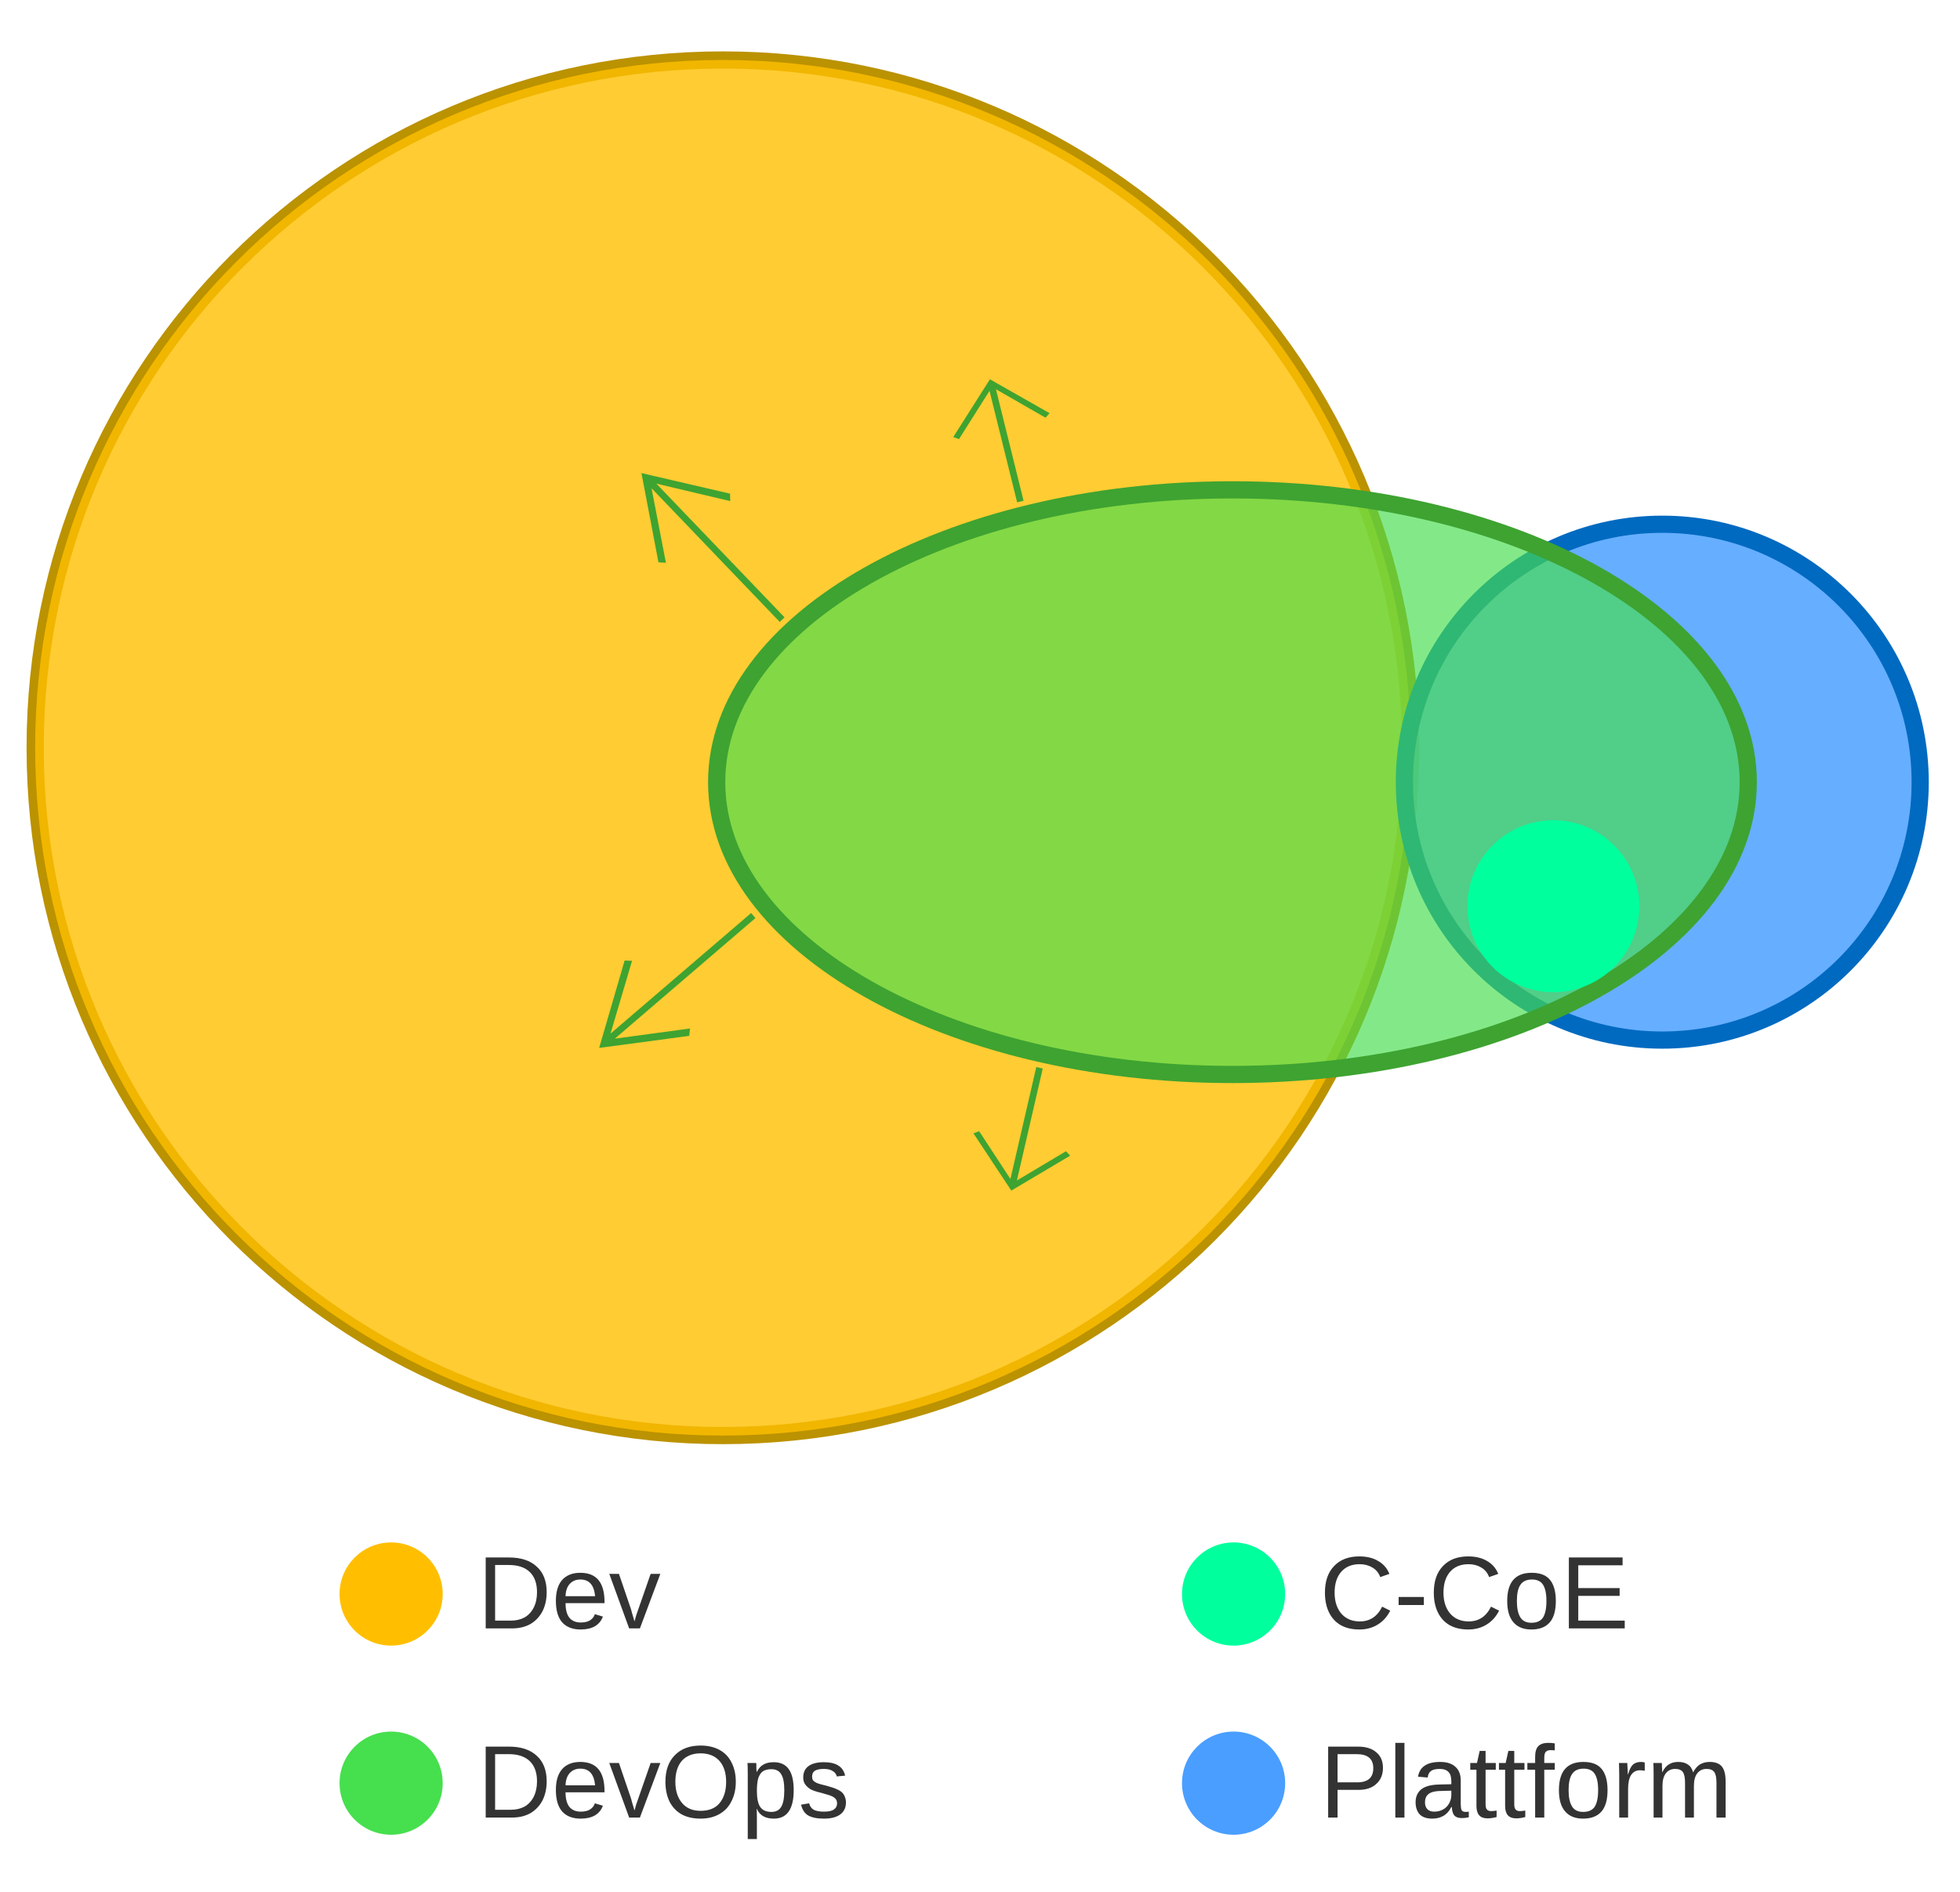
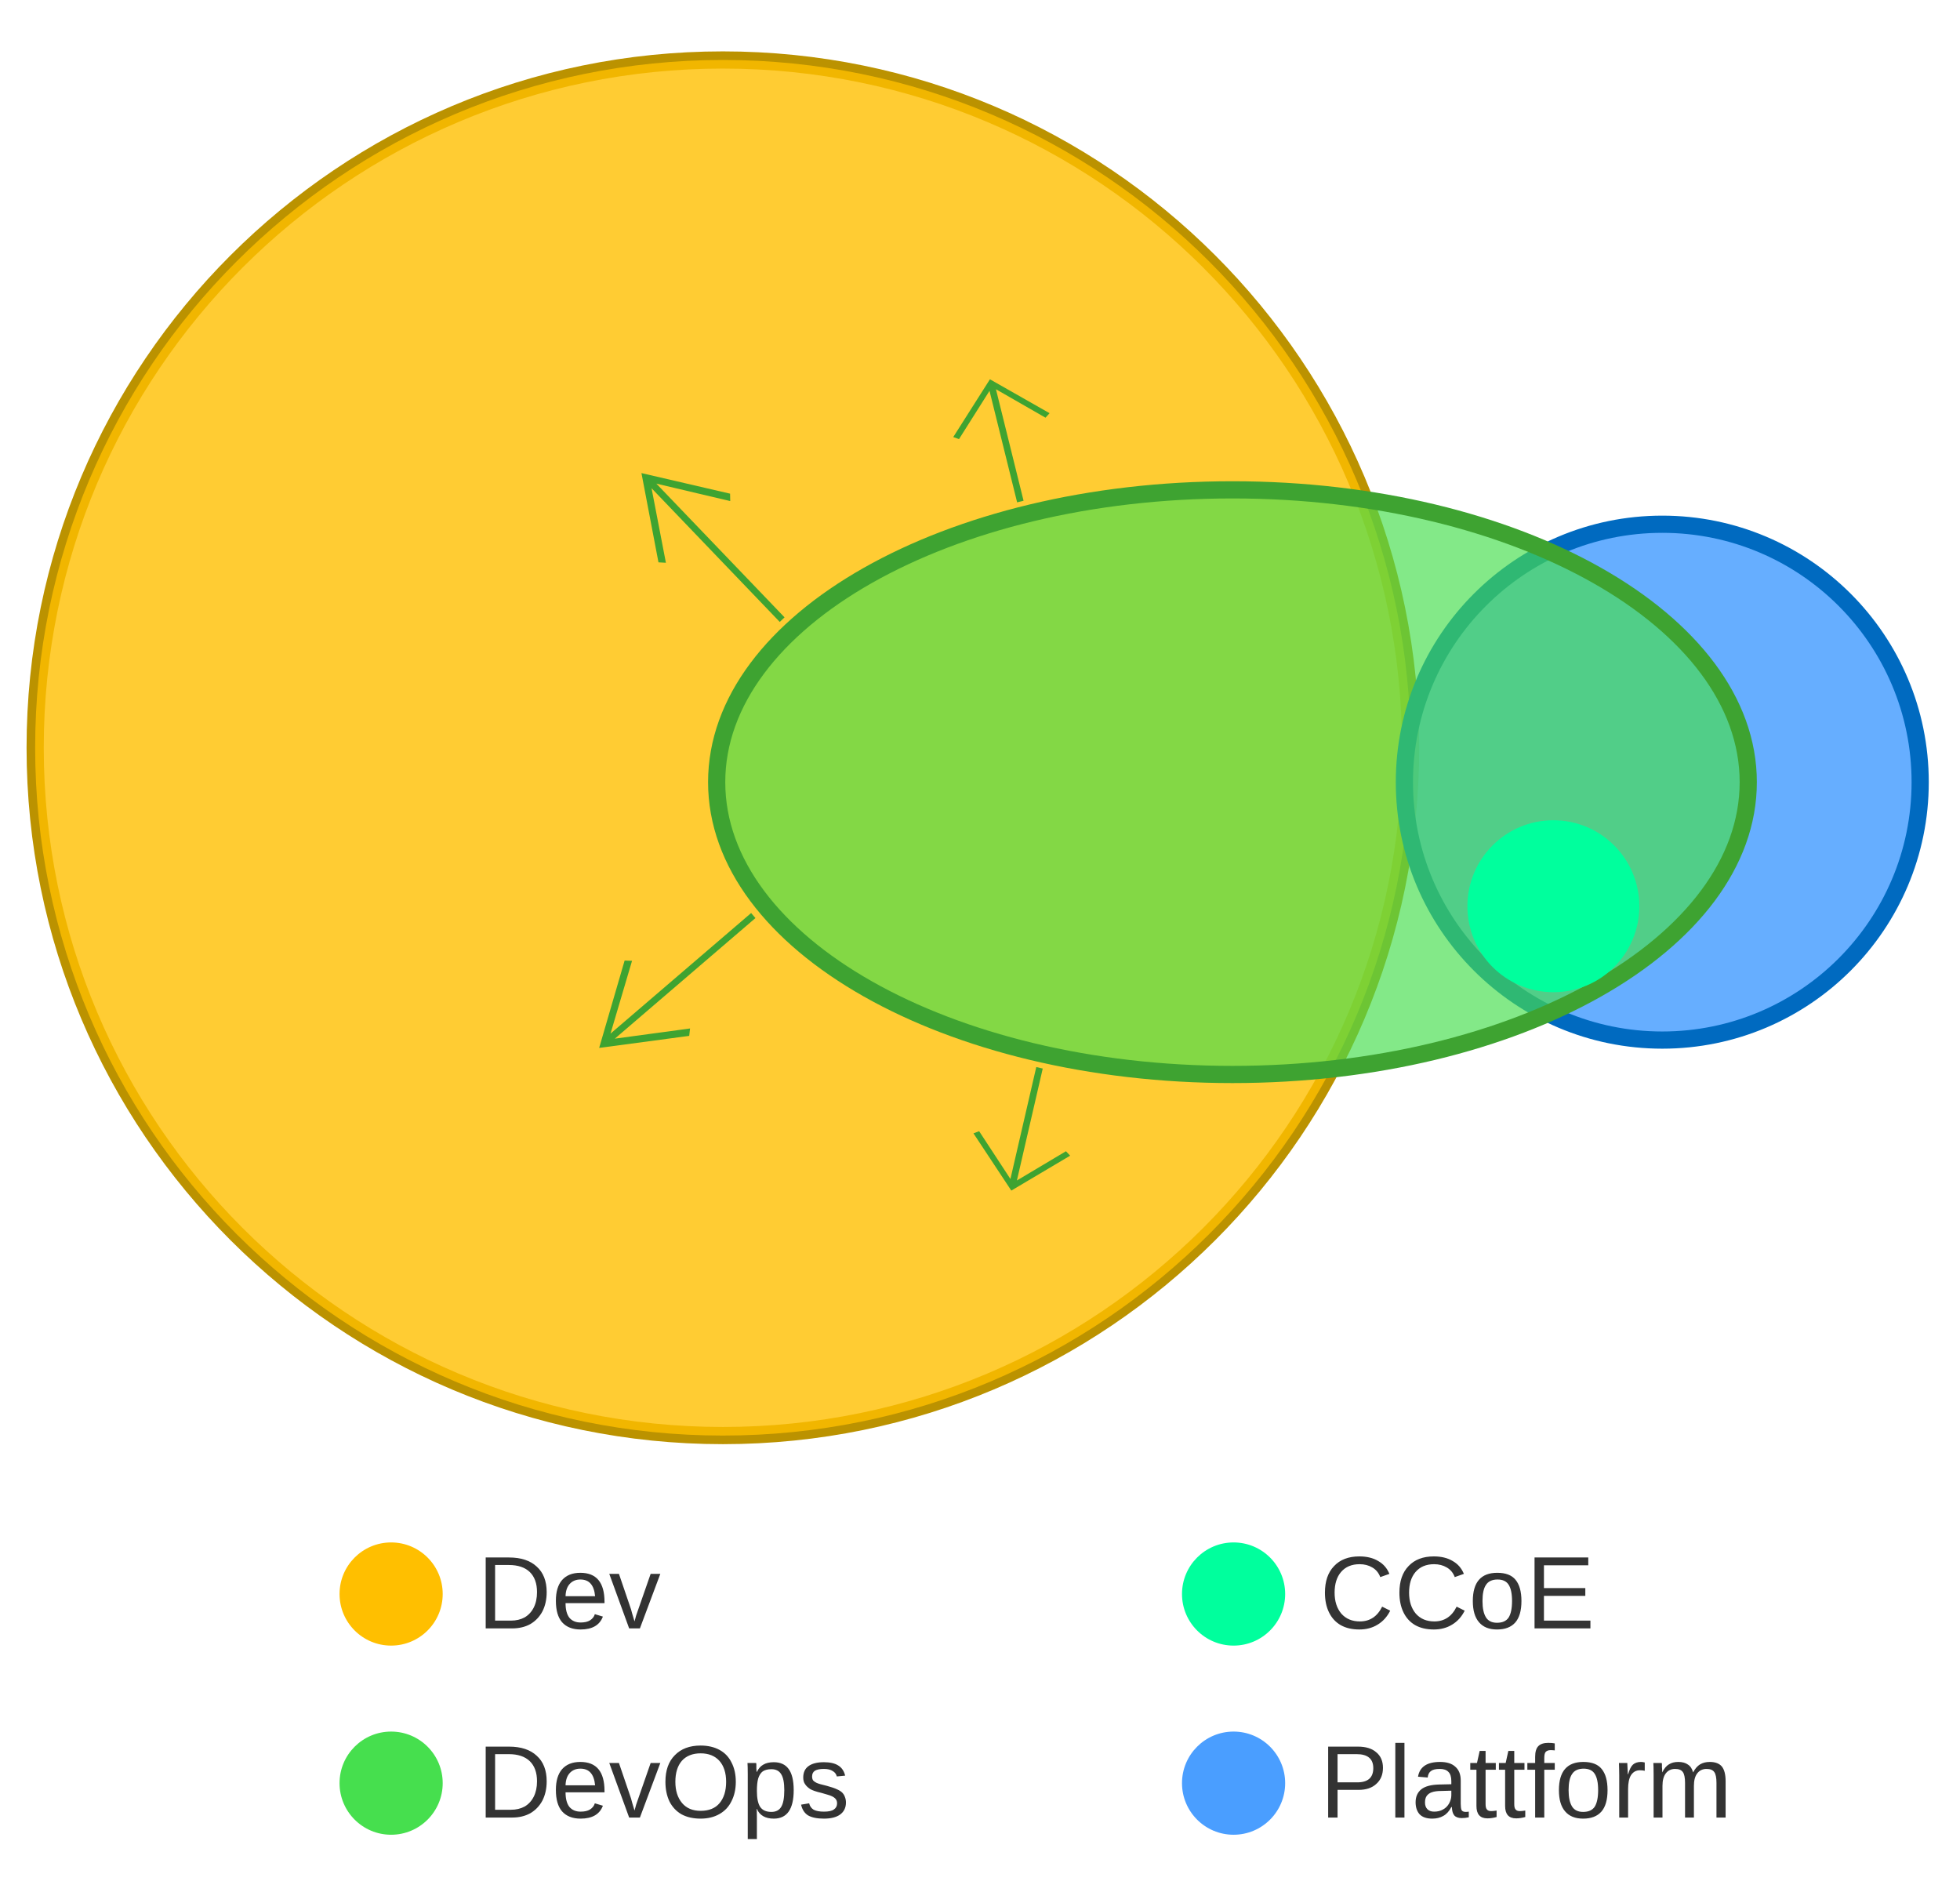
<svg xmlns="http://www.w3.org/2000/svg" viewBox="0 0 114 110">
  <rect x="0" y="0" width="114" height="110" style="fill: rgb(255, 255, 255);" />
  <ellipse style="paint-order: stroke; fill: rgba(255, 191, 0, 0.8); stroke: rgb(187, 146, 0);" cx="42.045" cy="43.488" rx="40" ry="40" />
  <ellipse style="stroke: rgb(0, 106, 192); fill: rgba(74, 159, 255, 0.84);" cx="96.684" cy="45.488" rx="15" ry="15" />
  <ellipse style="fill: rgba(70, 223, 78, 0.67); stroke: rgb(62, 163, 49);" cx="71.684" cy="45.488" rx="30" ry="17" />
  <ellipse style="paint-order: stroke; fill: rgb(255, 191, 0);" cx="22.749" cy="92.703" rx="3" ry="3" />
  <ellipse style="fill: rgb(70, 223, 78);" cx="22.749" cy="103.703" rx="3" ry="3" />
  <ellipse style="fill: rgb(74, 158, 255);" cx="71.749" cy="103.703" rx="3" ry="3" />
  <ellipse style="stroke-opacity: 0; stroke: rgb(255, 255, 255); fill: rgb(0, 255, 157);" cx="90.349" cy="52.703" rx="5" ry="5" />
  <ellipse style="fill: rgb(0, 255, 157);" cx="71.749" cy="92.703" rx="3" ry="3" />
  <path d="M 61.483 25.806 L 59.184 28.205 L 59.381 28.498 L 62.129 25.605 L 59.381 22.727 L 59.184 23.022 L 61.483 25.42 L 54.802 25.42 L 54.802 25.806 L 61.483 25.806 Z" style="fill: rgb(62, 163, 49);" transform="matrix(-0.2404, -0.970674, 0.970674, -0.2404, 47.65922, 88.52068)" />
  <path d="M 62.655 65.863 L 60.356 68.262 L 60.553 68.555 L 63.301 65.662 L 60.553 62.784 L 60.356 63.079 L 62.655 65.477 L 55.974 65.477 L 55.974 65.863 L 62.655 65.863 Z" style="fill: rgb(62, 163, 49);" transform="matrix(-0.224982, 0.974363, -0.974363, -0.224982, 137.0408, 22.33538)" />
  <path d="M 46.269 31.966 L 42.562 34.365 L 42.879 34.658 L 47.311 31.765 L 42.879 28.887 L 42.562 29.182 L 46.269 31.58 L 35.495 31.58 L 35.495 31.966 L 46.269 31.966 Z" style="paint-order: fill; fill: rgb(62, 163, 49);" transform="matrix(-0.692111, -0.721791, 0.721791, -0.692111, 47.12538, 83.64691)" />
  <path d="M 44.195 57.285 L 40.488 59.684 L 40.805 59.977 L 45.237 57.084 L 40.805 54.206 L 40.488 54.501 L 44.195 56.899 L 33.421 56.899 L 33.421 57.285 L 44.195 57.285 Z" style="fill: rgb(62, 163, 49);" transform="matrix(-0.759109, 0.650963, -0.650963, -0.759109, 106.3485, 74.82846)" />
  <text style="white-space: pre; fill: rgb(51, 51, 51); font-family: Arial, sans-serif; font-size: 6px;" x="27.749" y="94.703">Dev</text>
  <text style="white-space: pre; fill: rgb(51, 51, 51); font-family: Arial, sans-serif; font-size: 6px;" x="27.749" y="105.703">DevOps</text>
-   <text style="white-space: pre; fill: rgb(51, 51, 51); font-family: Arial, sans-serif; font-size: 6px;" x="76.749" y="94.703">C-CoE</text>
+   <text style="white-space: pre; fill: rgb(51, 51, 51); font-family: Arial, sans-serif; font-size: 6px;" x="76.749" y="94.703">CCoE</text>
  <text style="white-space: pre; fill: rgb(51, 51, 51); font-family: Arial, sans-serif; font-size: 6px;" x="76.749" y="105.703">Plattform</text>
</svg>
